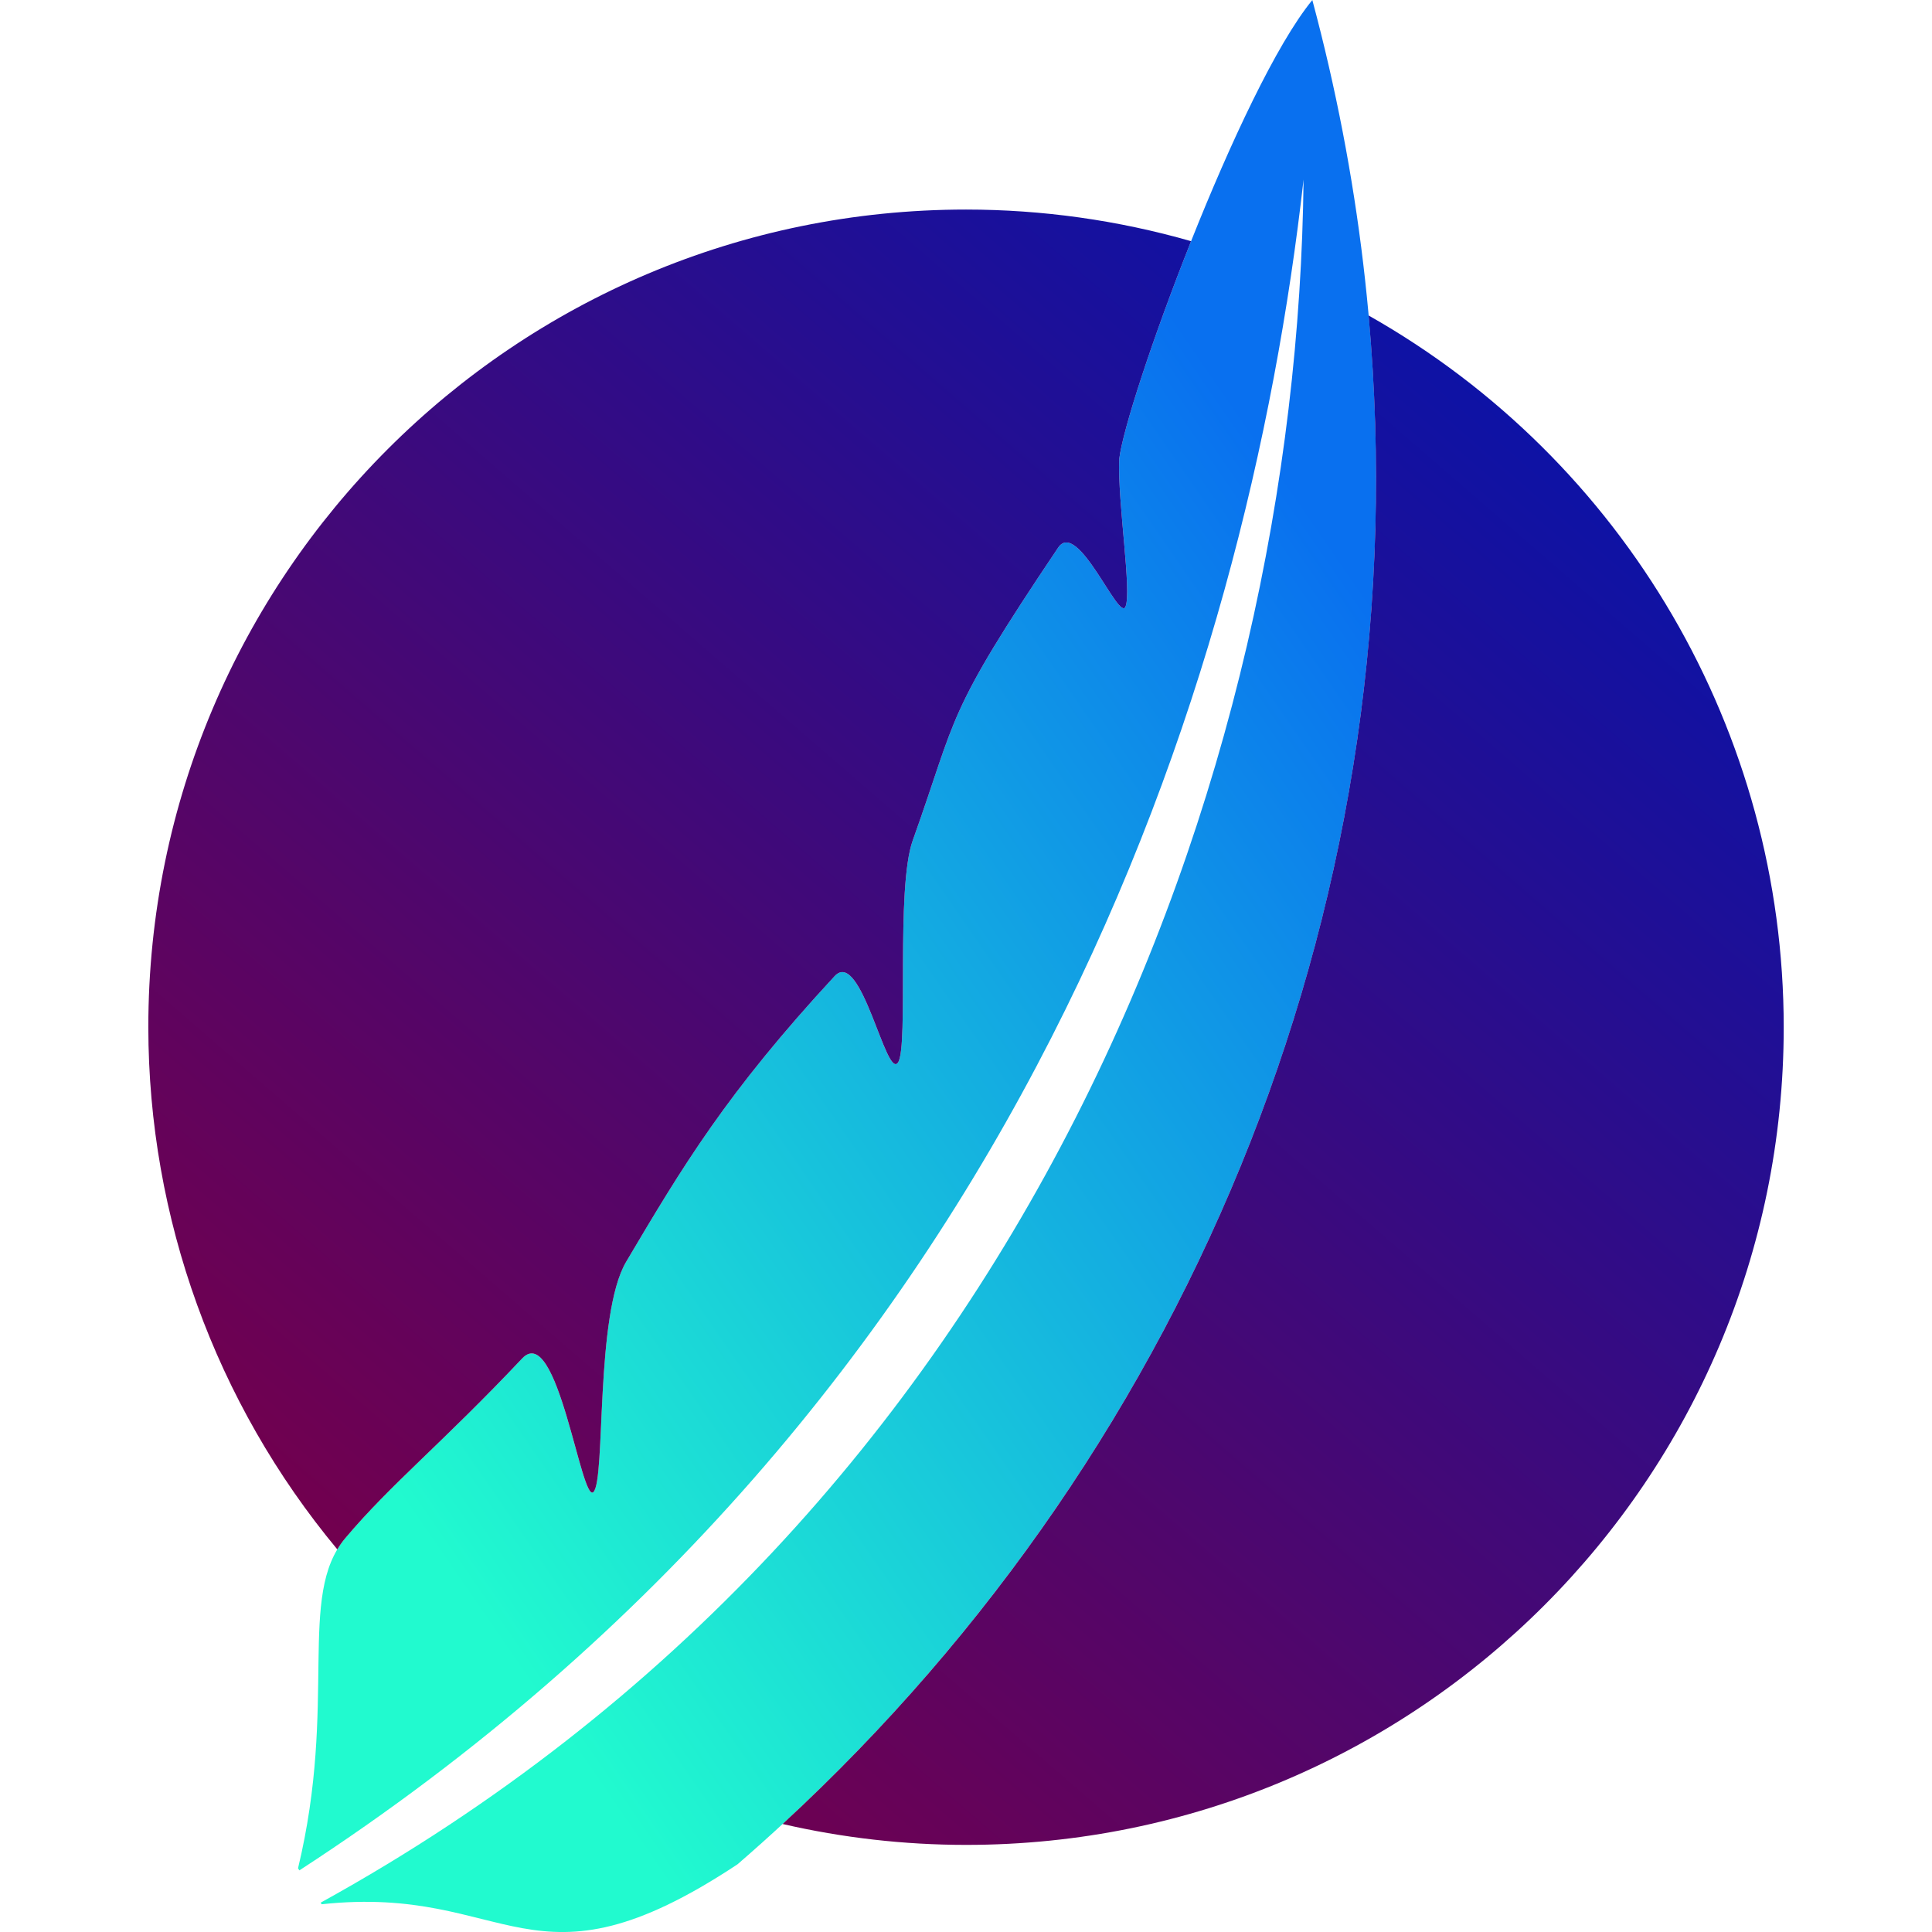
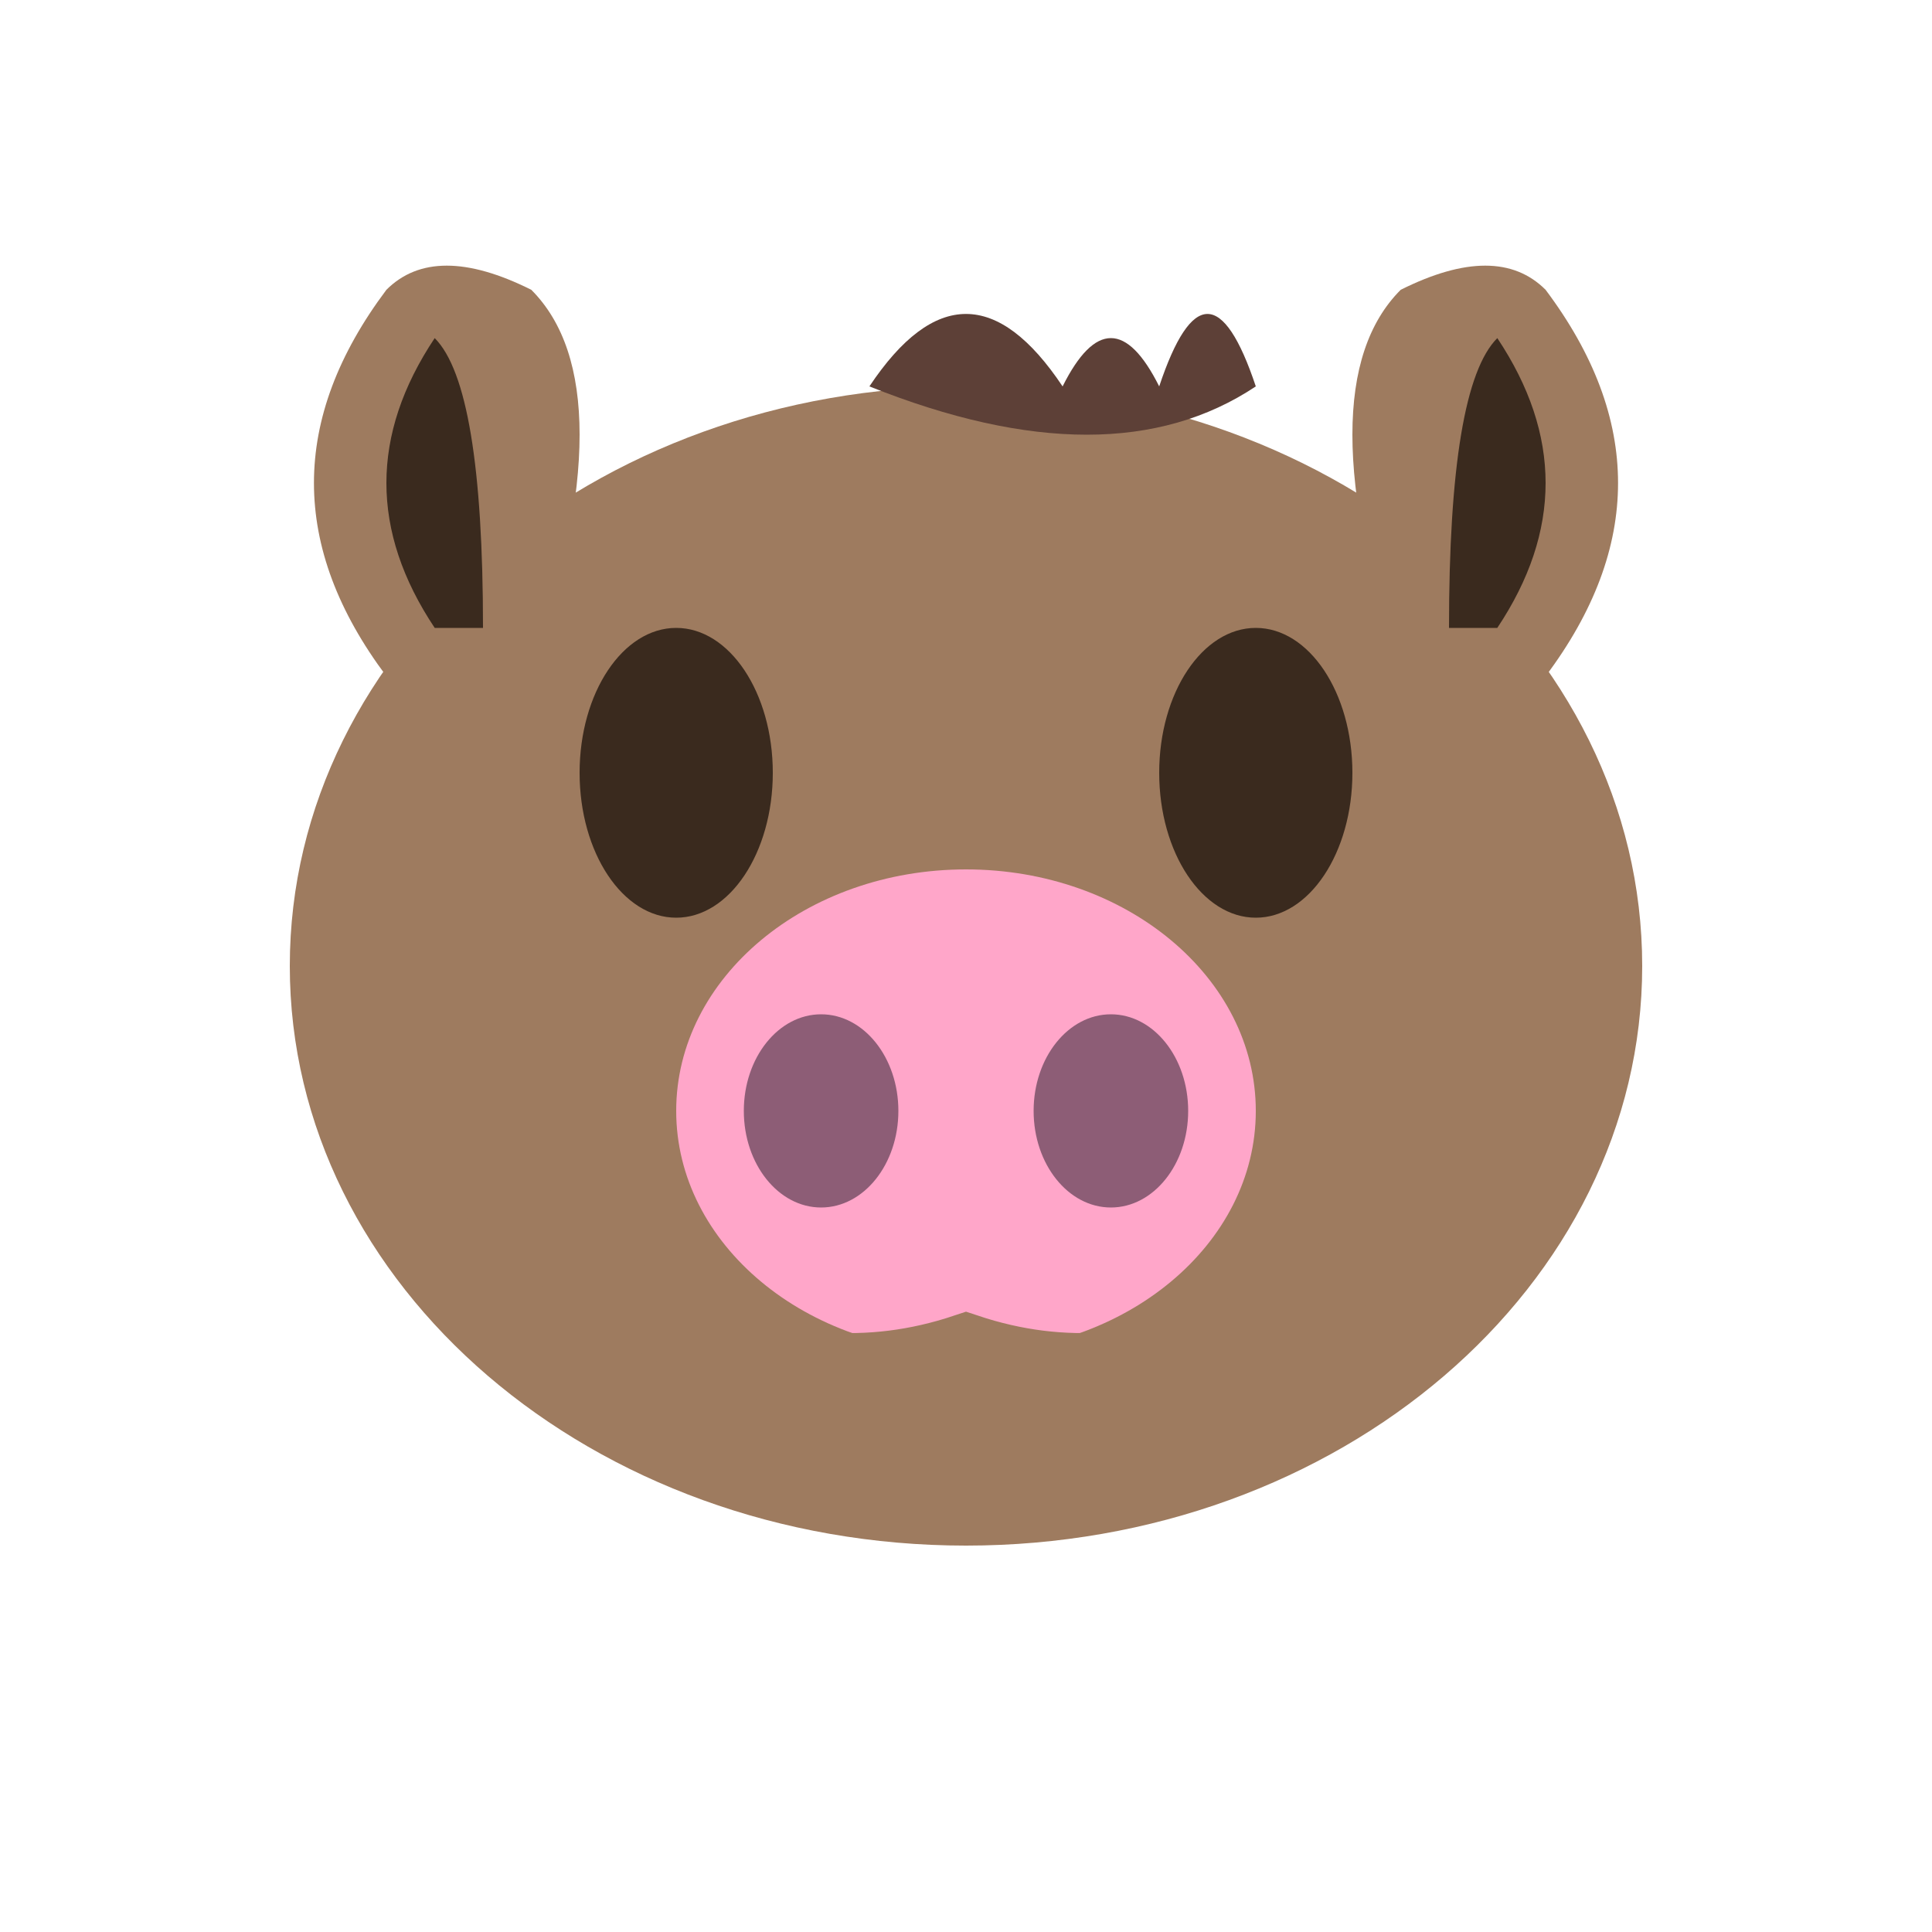
- <svg xmlns="http://www.w3.org/2000/svg" xmlns:xlink="http://www.w3.org/1999/xlink" width="512" height="512" version="1.1" viewBox="0 0 512 512">
-   <defs>
-     <linearGradient id="linearGradient22708">
-       <stop stop-color="#21facf" offset="0" />
-       <stop stop-color="#0970ef" offset="1" />
-     </linearGradient>
-     <linearGradient id="linearGradient6949" x1="68.454" x2="198.59" y1="246.73" y2="96.35" gradientTransform="translate(-5.754,-56.594)" gradientUnits="userSpaceOnUse">
-       <stop stop-color="#72004e" offset="0" />
-       <stop stop-color="#0015b1" offset="1" />
-     </linearGradient>
-     <linearGradient id="linearGradient22718" x1="56.735" x2="155.2" y1="246.96" y2="58.575" gradientUnits="userSpaceOnUse">
-       <stop stop-color="#4f00da" offset="0" />
-       <stop stop-color="#e5311b" offset="1" />
-     </linearGradient>
-     <linearGradient id="linearGradient23463" x1="68.454" x2="198.59" y1="246.73" y2="96.35" gradientUnits="userSpaceOnUse" xlink:href="#linearGradient22708" />
-     <linearGradient id="linearGradient903" x1="54.478" x2="192.1" y1="247.56" y2="9.809" gradientTransform="matrix(.87923 0 0 .87923 -9.551 48.787)" gradientUnits="userSpaceOnUse">
-       <stop stop-color="#dc180d" offset="0" />
-       <stop stop-color="#f96e20" offset=".5" />
-       <stop stop-color="#f4ce41" offset="1" />
-     </linearGradient>
-     <linearGradient id="linearGradient918" x1="39.468" x2="154.99" y1="204.22" y2="124.47" gradientUnits="userSpaceOnUse" xlink:href="#linearGradient22708" />
-   </defs>
-   <g transform="matrix(2.473 0 0 2.473 -4.8978 -4.8812)">
-     <path transform="translate(-5.5496,-57.412)" d="m148.16 59.393c-7.71 9.399-19.951 42.888-20.696 49.204-0.17 4.674 1.373 14.231 0.672 15.805-0.719 1.613-5.117-9.446-7.215-6.327-12.219 18.168-10.7 17.731-15.582 31.378-1.836 5.131-0.424 21.99-1.567 23.773-1.273 1.987-3.962-12.31-6.806-9.236-11.603 12.54-16.279 20.379-22.336 30.607-3.359 5.673-2.182 23.33-3.506 24.674-1.302 1.321-3.857-18.326-7.644-14.309-8.519 9.038-14.054 13.441-18.946 19.252-5.198 6.174-0.783 17.584-5.067 35.383l0.145 0.221c77.447-50.308 101.52-127.16 107.61-181.19-0.681 63.93-29.41 142.78-105.33 184.65l0.113 0.171c20.241-2.181 22.307 10.458 44.562-4.284 55.792-48.277 81.856-124.29 61.593-199.78z" display="none" fill="url(#linearGradient903)" />
-     <path transform="translate(-5.5498,-57.412)" d="m148.16 59.393c-7.71 9.399-19.951 42.888-20.696 49.204-0.17 4.674 1.373 14.231 0.672 15.805-0.719 1.613-5.117-9.446-7.215-6.327-12.219 18.168-10.7 17.731-15.582 31.378-1.836 5.131-0.424 21.99-1.567 23.773-1.273 1.987-3.962-12.31-6.806-9.236-11.603 12.54-16.279 20.379-22.336 30.607-3.359 5.673-2.182 23.33-3.506 24.674-1.302 1.321-3.857-18.326-7.644-14.309-8.519 9.038-14.054 13.441-18.946 19.252-5.198 6.174-0.783 17.584-5.067 35.383l0.145 0.221c77.447-50.308 101.52-127.16 107.61-181.19-0.681 63.93-29.41 142.78-105.33 184.65l0.113 0.171c20.241-2.181 22.307 10.458 44.562-4.284 55.792-48.277 81.856-124.29 61.593-199.78z" fill="url(#linearGradient918)" />
-     <g transform="translate(0 2.0218e-5)">
-       <path transform="translate(-5.7543,-56.594)" d="m111.25 81.024c-48.394-1.5e-5 -87.625 39.231-87.625 87.625 0.017 20.443 7.182 40.236 20.253 55.954 0.252-0.422 0.536-0.824 0.858-1.206 4.892-5.81 10.427-10.214 18.946-19.252 3.787-4.018 6.341 15.63 7.644 14.309 1.324-1.344 0.147-19.001 3.506-24.674 6.056-10.228 10.733-18.067 22.336-30.607 2.844-3.074 5.533 11.223 6.806 9.236 1.142-1.782-0.269-18.641 1.566-23.773 4.882-13.647 3.363-13.21 15.582-31.378 2.098-3.119 6.496 7.94 7.215 6.327 0.701-1.573-0.842-11.131-0.672-15.805 0.372-3.15 3.604-13.059 7.705-23.367-7.843-2.247-15.962-3.388-24.12-3.389zm43.142 11.356c5.566 61.595-18.426 120.7-62.796 161.65 6.446 1.486 13.04 2.237 19.655 2.239 48.394 1e-5 87.625-39.231 87.625-87.625-3.1e-4 -31.581-16.995-60.719-44.484-76.268z" display="none" fill="url(#linearGradient22718)" />
-       <path transform="translate(-5.754,-56.594)" d="m111.25 81.024c-48.394-1.5e-5 -87.625 39.231-87.625 87.625 0.017 20.443 7.182 40.236 20.253 55.954 0.252-0.422 0.536-0.824 0.858-1.206 4.892-5.81 10.427-10.214 18.946-19.252 3.787-4.018 6.341 15.63 7.644 14.309 1.324-1.344 0.147-19.001 3.506-24.674 6.056-10.228 10.733-18.067 22.336-30.607 2.844-3.074 5.533 11.223 6.806 9.236 1.142-1.782-0.269-18.641 1.566-23.773 4.882-13.647 3.363-13.21 15.582-31.378 2.098-3.119 6.496 7.94 7.215 6.327 0.701-1.573-0.842-11.131-0.672-15.805 0.372-3.15 3.604-13.059 7.705-23.367-7.843-2.247-15.962-3.388-24.12-3.389zm43.142 11.356c5.566 61.595-18.426 120.7-62.796 161.65 6.446 1.486 13.04 2.237 19.655 2.239 48.394 1e-5 87.625-39.231 87.625-87.625-3.1e-4 -31.581-16.995-60.719-44.484-76.268z" display="none" fill="url(#linearGradient23463)" />
-       <path d="m105.5 24.43c-48.394-1.5e-5 -87.625 39.231-87.625 87.625 0.017 20.443 7.182 40.236 20.253 55.954 0.252-0.422 0.536-0.824 0.858-1.206 4.892-5.81 10.427-10.214 18.946-19.252 3.787-4.018 6.341 15.63 7.644 14.309 1.324-1.344 0.147-19.001 3.506-24.674 6.056-10.228 10.733-18.067 22.336-30.607 2.844-3.074 5.533 11.223 6.806 9.236 1.142-1.782-0.269-18.641 1.566-23.773 4.882-13.647 3.363-13.21 15.582-31.378 2.098-3.119 6.496 7.94 7.215 6.327 0.701-1.573-0.842-11.131-0.672-15.805 0.372-3.15 3.604-13.059 7.705-23.367-7.843-2.247-15.962-3.388-24.12-3.389zm43.142 11.356c5.566 61.595-18.426 120.7-62.796 161.65 6.446 1.486 13.04 2.237 19.655 2.239 48.394 1e-5 87.625-39.231 87.625-87.625-3.1e-4 -31.581-16.995-60.719-44.484-76.268z" fill="url(#linearGradient6949)" />
-     </g>
-   </g>
+ <svg xmlns="http://www.w3.org/2000/svg" width="200" height="200" viewBox="0 0 200 200">
+   <ellipse cx="100" cy="100" rx="70" ry="60" fill="#9e7b5f" />
+   <path d="M40 70 Q25 50 40 30 Q45 25 55 30 Q65 40 55 70 Z" fill="#9e7b5f" />
+   <path d="M160 70 Q175 50 160 30 Q155 25 145 30 Q135 40 145 70 Z" fill="#9e7b5f" />
+   <path d="M45 65 Q35 50 45 35 Q50 40 50 65 Z" fill="#3a2a1e" />
+   <path d="M155 65 Q165 50 155 35 Q150 40 150 65 Z" fill="#3a2a1e" />
+   <path d="M90 40 Q100 25 110 40 Q115 30 120 40 Q125 25 130 40 Q115 50 90 40 Z" fill="#5d4037" />
+   <ellipse cx="70" cy="80" rx="10" ry="15" fill="#3a2a1e" />
+   <ellipse cx="130" cy="80" rx="10" ry="15" fill="#3a2a1e" />
+   <ellipse cx="100" cy="115" rx="30" ry="25" fill="#ffa6c9" />
+   <ellipse cx="85" cy="115" rx="8" ry="10" fill="#8d5d76" />
+   <ellipse cx="115" cy="115" rx="8" ry="10" fill="#8d5d76" />
+   <path d="M40 110 Q70 150 100 140 Q130 150 160 110" fill="none" stroke="#9e7b5f" stroke-width="8" />
</svg>
